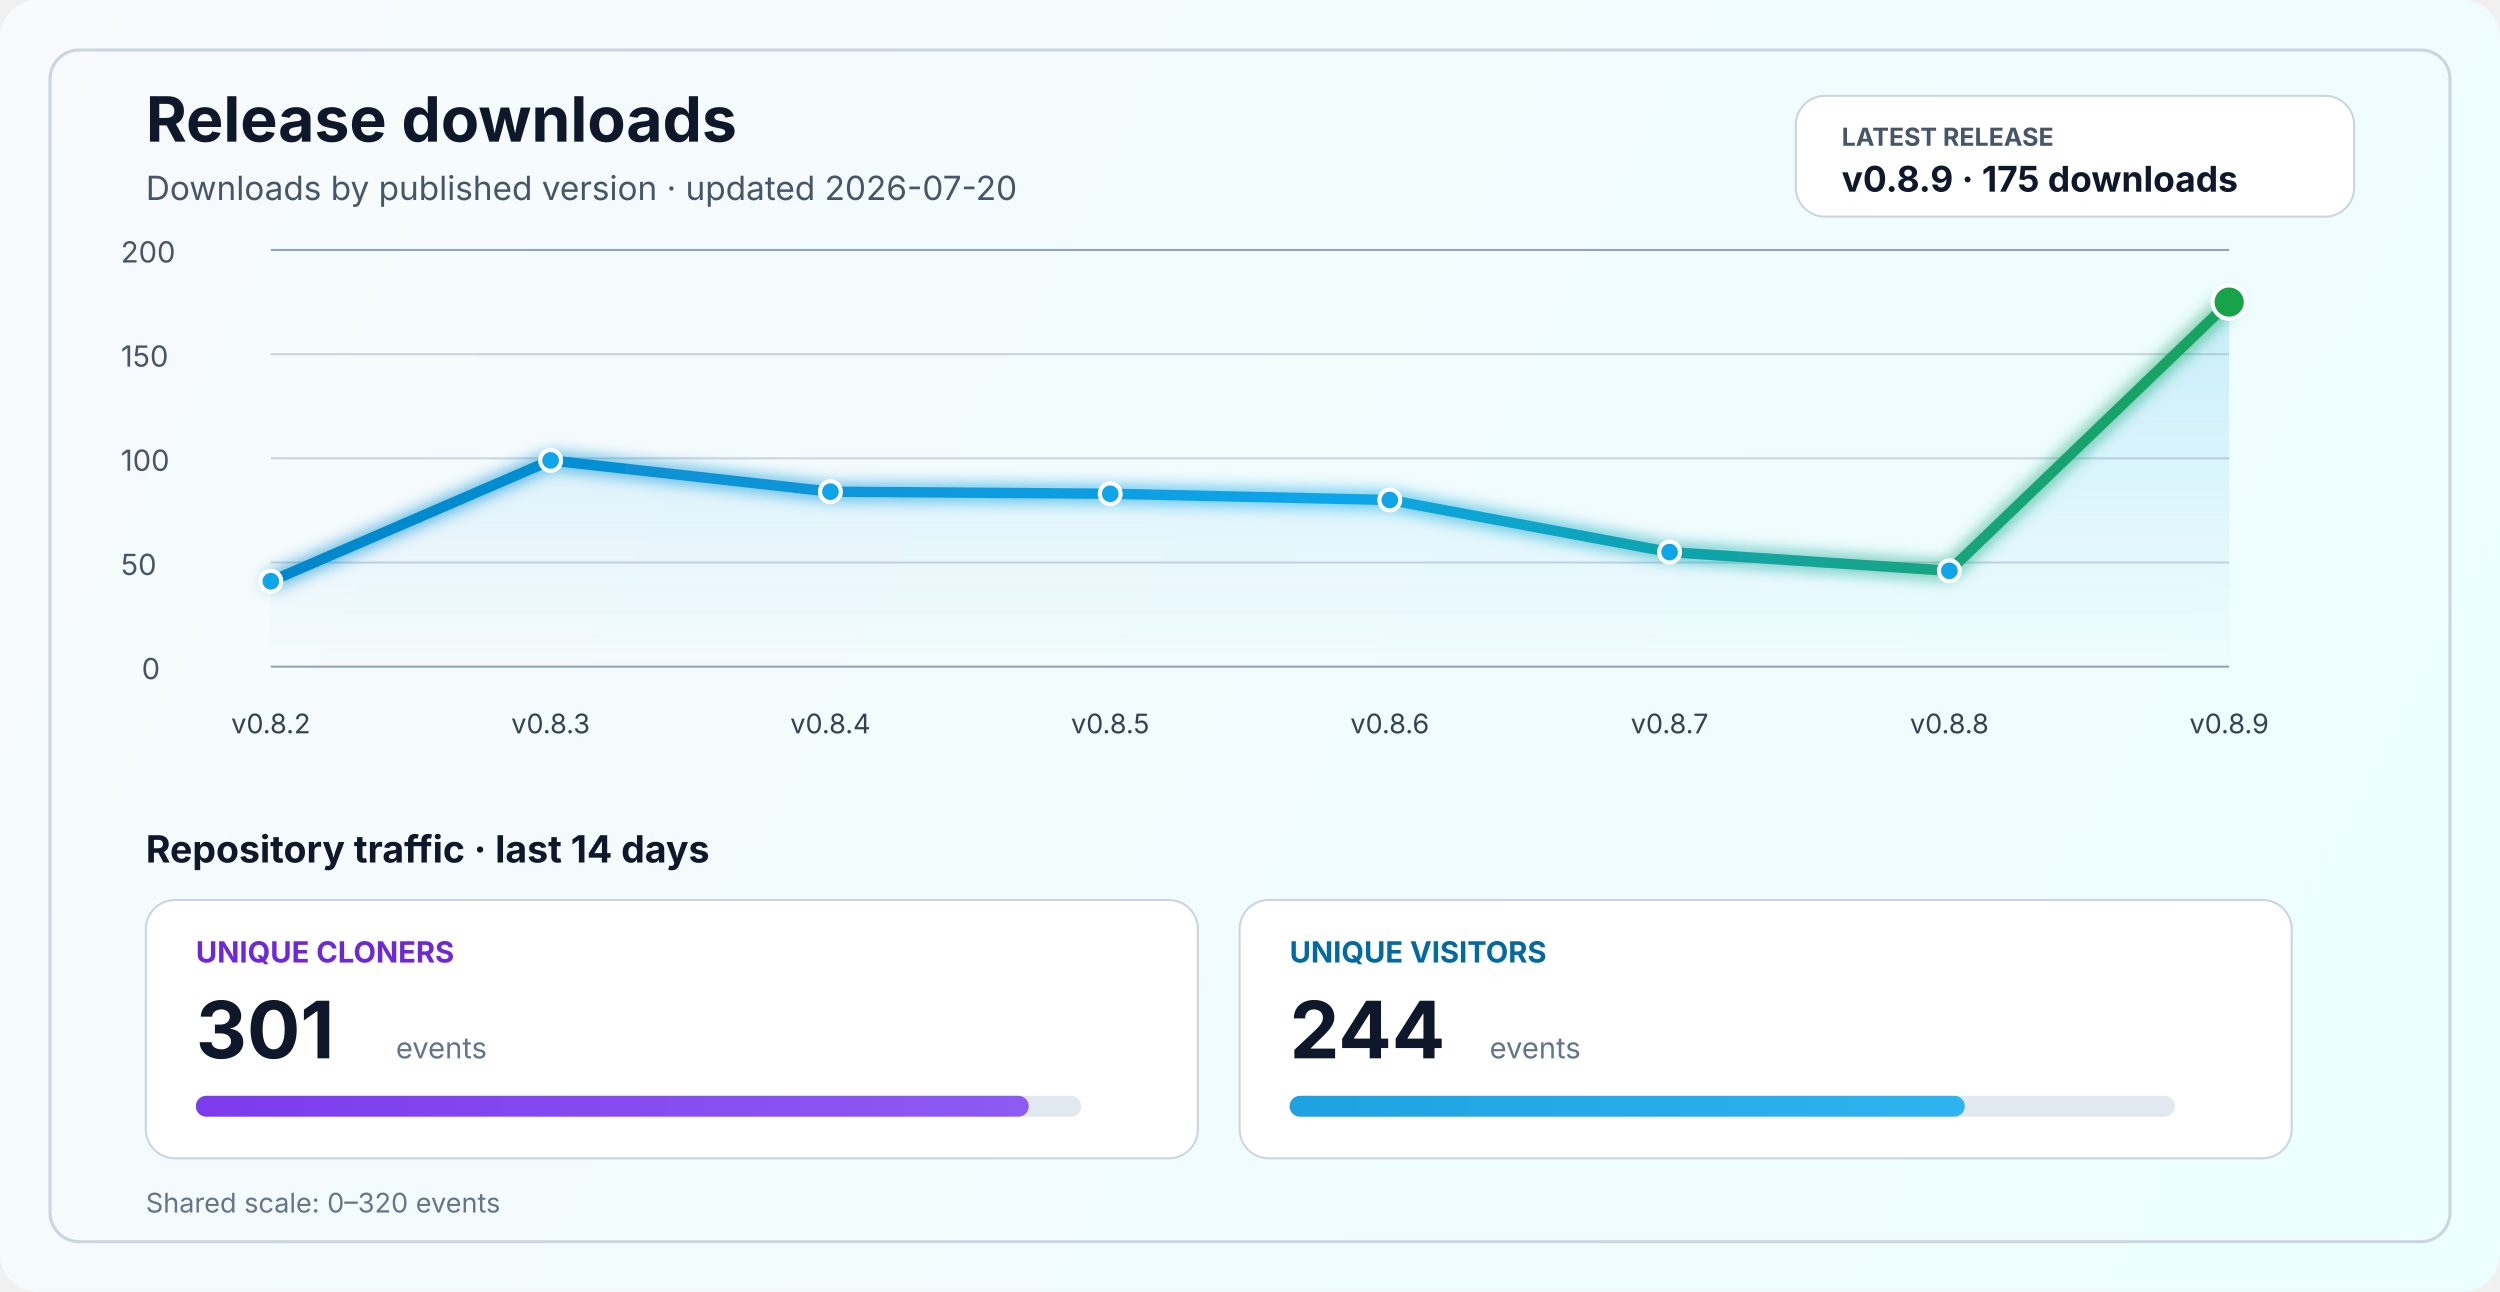
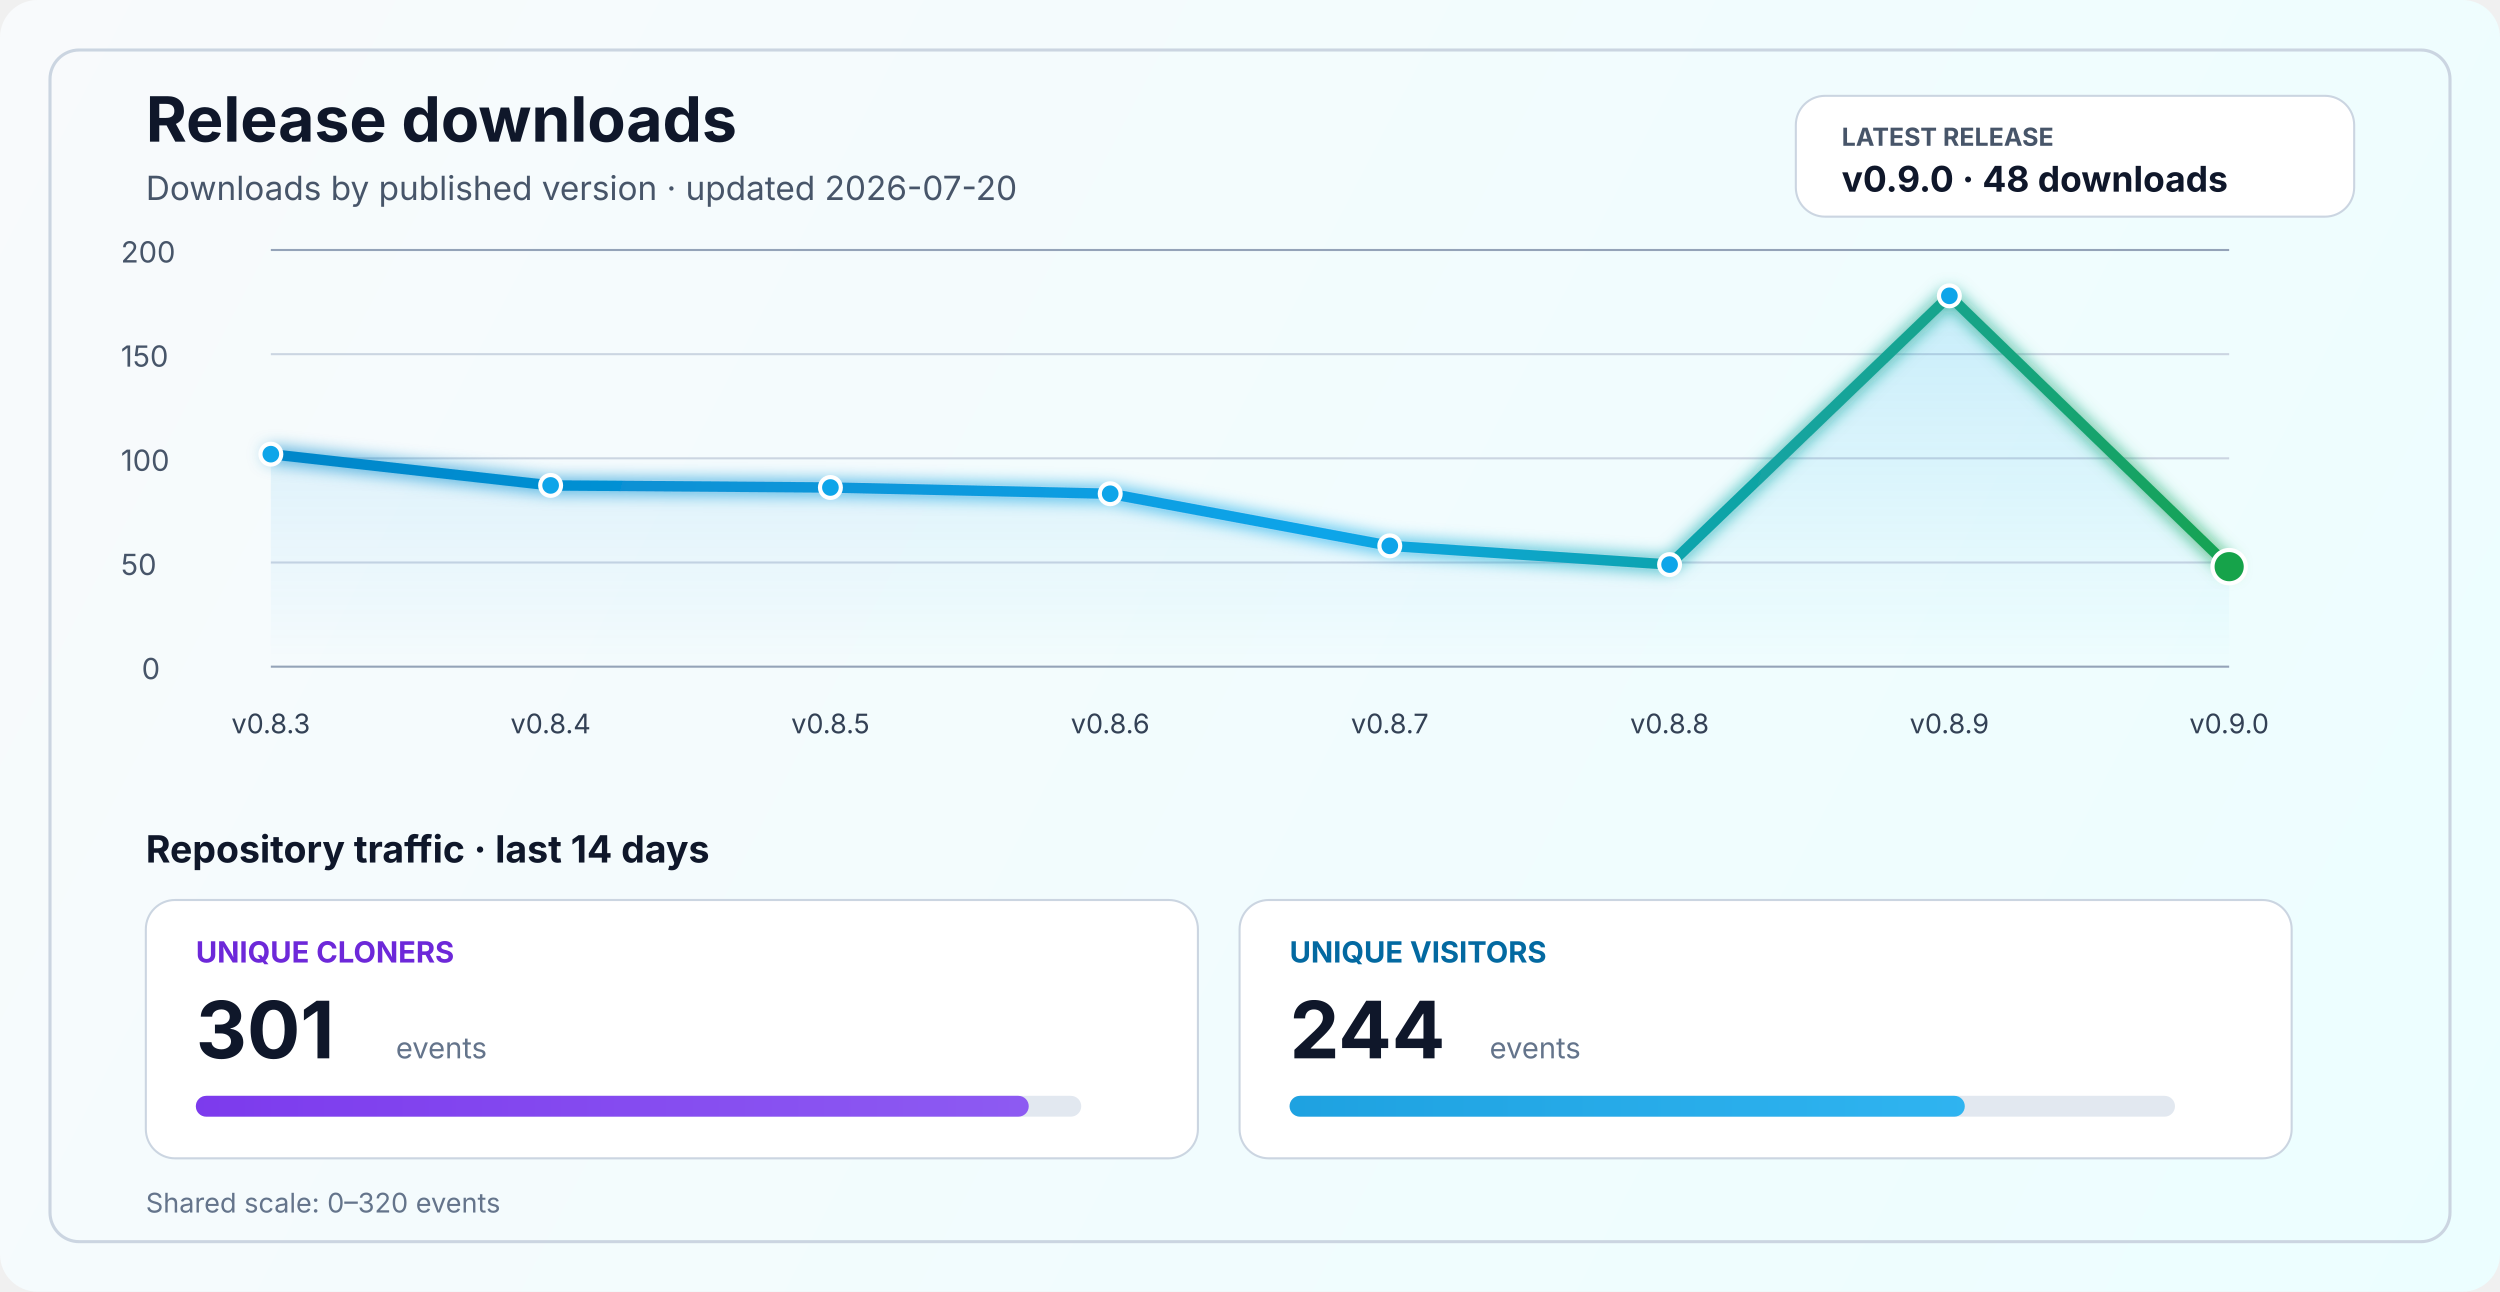
<svg xmlns="http://www.w3.org/2000/svg" width="1200" height="620" viewBox="0 0 1200 620" fill="none" role="img" aria-labelledby="title desc">
  <defs>
    <linearGradient id="bg" x1="0" y1="0" x2="1200" y2="620" gradientUnits="userSpaceOnUse">
      <stop stop-color="#F8FAFC" />
      <stop offset="1" stop-color="#ECFEFF" />
    </linearGradient>
    <linearGradient id="line" x1="130" y1="86" x2="1070" y2="340" gradientUnits="userSpaceOnUse">
      <stop stop-color="#0284C7" />
      <stop offset="0.55" stop-color="#0EA5E9" />
      <stop offset="1" stop-color="#16A34A" />
    </linearGradient>
    <linearGradient id="area" x1="0" y1="120" x2="0" y2="320" gradientUnits="userSpaceOnUse">
      <stop stop-color="#0EA5E9" stop-opacity="0.20" />
      <stop offset="1" stop-color="#0EA5E9" stop-opacity="0" />
    </linearGradient>
    <linearGradient id="cloneFill" x1="86" y1="450" x2="1110" y2="450" gradientUnits="userSpaceOnUse">
      <stop stop-color="#7C3AED" />
      <stop offset="1" stop-color="#A78BFA" />
    </linearGradient>
    <linearGradient id="viewFill" x1="86" y1="482" x2="1110" y2="482" gradientUnits="userSpaceOnUse">
      <stop stop-color="#0284C7" />
      <stop offset="1" stop-color="#38BDF8" />
    </linearGradient>
    <filter id="glow" x="-50%" y="-50%" width="200%" height="200%">
      <feGaussianBlur stdDeviation="4" result="blur" />
      <feMerge>
        <feMergeNode in="blur" />
        <feMergeNode in="SourceGraphic" />
      </feMerge>
    </filter>
  </defs>
  <rect width="1200" height="620" rx="18" fill="url(#bg)" />
  <rect x="24" y="24" width="1152" height="572" rx="14" stroke="#CBD5E1" stroke-width="1.5" />
  <text x="70" y="68" fill="#0F172A" font-size="30" font-family="SF Pro Display, -apple-system, BlinkMacSystemFont, Segoe UI, sans-serif" font-weight="700">Release downloads</text>
  <text x="70" y="96" fill="#475569" font-size="16" font-family="SF Pro Text, -apple-system, BlinkMacSystemFont, Segoe UI, sans-serif">Downloads by published version · updated 2026-07-20</text>
  <rect x="862" y="46" width="268" height="58" rx="14" fill="#FFFFFF" stroke="#CBD5E1" stroke-width="1" />
  <text x="884" y="70" fill="#475569" font-size="12" font-family="SF Pro Text, -apple-system, BlinkMacSystemFont, Segoe UI, sans-serif" font-weight="700">LATEST RELEASE</text>
-   <text x="884" y="92" fill="#0F172A" font-size="17" font-family="SF Pro Text, -apple-system, BlinkMacSystemFont, Segoe UI, sans-serif" font-weight="700">v0.8.9 · 175 downloads</text>
+   <text x="884" y="92" fill="#0F172A" font-size="17" font-family="SF Pro Text, -apple-system, BlinkMacSystemFont, Segoe UI, sans-serif" font-weight="700">v0.9.0 · 48 downloads</text>
  <line x1="130" y1="320.0" x2="1070" y2="320.0" stroke="#94A3B8" stroke-width="1" />
  <line x1="130" y1="270.0" x2="1070" y2="270.0" stroke="#CBD5E1" stroke-width="1" />
  <line x1="130" y1="220.0" x2="1070" y2="220.0" stroke="#CBD5E1" stroke-width="1" />
  <line x1="130" y1="170.0" x2="1070" y2="170.0" stroke="#CBD5E1" stroke-width="1" />
  <line x1="130" y1="120.0" x2="1070" y2="120.0" stroke="#94A3B8" stroke-width="1" />
  <text x="68" y="326.0" fill="#475569" font-size="14" font-family="SF Pro Text, -apple-system, BlinkMacSystemFont, Segoe UI, sans-serif">0</text>
  <text x="58" y="276.0" fill="#475569" font-size="14" font-family="SF Pro Text, -apple-system, BlinkMacSystemFont, Segoe UI, sans-serif">50</text>
  <text x="58" y="226.0" fill="#475569" font-size="14" font-family="SF Pro Text, -apple-system, BlinkMacSystemFont, Segoe UI, sans-serif">100</text>
  <text x="58" y="176.0" fill="#475569" font-size="14" font-family="SF Pro Text, -apple-system, BlinkMacSystemFont, Segoe UI, sans-serif">150</text>
  <text x="58" y="126.0" fill="#475569" font-size="14" font-family="SF Pro Text, -apple-system, BlinkMacSystemFont, Segoe UI, sans-serif">200</text>
-   <path d="M 130.0 279.0 L 264.3 221.0 L 398.6 236.0 L 532.9 237.0 L 667.1 240.0 L 801.4 265.0 L 935.7 274.0 L 1070.0 145.0 L 1070 320 L 130 320 Z" fill="url(#area)" />
-   <polyline points="130.0,279.0 264.3,221.0 398.6,236.0 532.9,237.0 667.1,240.0 801.4,265.0 935.7,274.0 1070.0,145.0" fill="none" stroke="url(#line)" stroke-width="5" stroke-linecap="round" stroke-linejoin="round" filter="url(#glow)" />
-   <circle cx="130.0" cy="279.0" r="5" fill="#0EA5E9" stroke="#FFFFFF" stroke-width="2" />
-   <circle cx="264.3" cy="221.0" r="5" fill="#0EA5E9" stroke="#FFFFFF" stroke-width="2" />
-   <circle cx="398.6" cy="236.0" r="5" fill="#0EA5E9" stroke="#FFFFFF" stroke-width="2" />
+   <path d="M 130.0 218.0 L 264.3 233.0 L 398.6 234.0 L 532.9 237.0 L 667.1 262.0 L 801.4 271.0 L 935.7 142.0 L 1070.0 272.0 L 1070 320 L 130 320 Z" fill="url(#area)" />
+   <polyline points="130.0,218.0 264.3,233.0 398.6,234.0 532.9,237.0 667.1,262.0 801.4,271.0 935.7,142.0 1070.0,272.0" fill="none" stroke="url(#line)" stroke-width="5" stroke-linecap="round" stroke-linejoin="round" filter="url(#glow)" />
+   <circle cx="130.0" cy="218.0" r="5" fill="#0EA5E9" stroke="#FFFFFF" stroke-width="2" />
+   <circle cx="264.3" cy="233.0" r="5" fill="#0EA5E9" stroke="#FFFFFF" stroke-width="2" />
+   <circle cx="398.6" cy="234.0" r="5" fill="#0EA5E9" stroke="#FFFFFF" stroke-width="2" />
  <circle cx="532.9" cy="237.0" r="5" fill="#0EA5E9" stroke="#FFFFFF" stroke-width="2" />
-   <circle cx="667.1" cy="240.0" r="5" fill="#0EA5E9" stroke="#FFFFFF" stroke-width="2" />
-   <circle cx="801.4" cy="265.0" r="5" fill="#0EA5E9" stroke="#FFFFFF" stroke-width="2" />
-   <circle cx="935.7" cy="274.0" r="5" fill="#0EA5E9" stroke="#FFFFFF" stroke-width="2" />
-   <circle cx="1070.0" cy="145.0" r="8" fill="#16A34A" stroke="#FFFFFF" stroke-width="2" />
-   <text x="130.0" y="352" text-anchor="middle" fill="#334155" font-size="13" font-family="SF Pro Text, -apple-system, BlinkMacSystemFont, Segoe UI, sans-serif">v0.8.2</text>
-   <text x="264.3" y="352" text-anchor="middle" fill="#334155" font-size="13" font-family="SF Pro Text, -apple-system, BlinkMacSystemFont, Segoe UI, sans-serif">v0.8.3</text>
-   <text x="398.6" y="352" text-anchor="middle" fill="#334155" font-size="13" font-family="SF Pro Text, -apple-system, BlinkMacSystemFont, Segoe UI, sans-serif">v0.8.4</text>
-   <text x="532.9" y="352" text-anchor="middle" fill="#334155" font-size="13" font-family="SF Pro Text, -apple-system, BlinkMacSystemFont, Segoe UI, sans-serif">v0.8.5</text>
-   <text x="667.1" y="352" text-anchor="middle" fill="#334155" font-size="13" font-family="SF Pro Text, -apple-system, BlinkMacSystemFont, Segoe UI, sans-serif">v0.8.6</text>
-   <text x="801.4" y="352" text-anchor="middle" fill="#334155" font-size="13" font-family="SF Pro Text, -apple-system, BlinkMacSystemFont, Segoe UI, sans-serif">v0.8.7</text>
-   <text x="935.7" y="352" text-anchor="middle" fill="#334155" font-size="13" font-family="SF Pro Text, -apple-system, BlinkMacSystemFont, Segoe UI, sans-serif">v0.8.8</text>
-   <text x="1070.0" y="352" text-anchor="middle" fill="#334155" font-size="13" font-family="SF Pro Text, -apple-system, BlinkMacSystemFont, Segoe UI, sans-serif">v0.8.9</text>
+   <circle cx="667.1" cy="262.0" r="5" fill="#0EA5E9" stroke="#FFFFFF" stroke-width="2" />
+   <circle cx="801.4" cy="271.0" r="5" fill="#0EA5E9" stroke="#FFFFFF" stroke-width="2" />
+   <circle cx="935.7" cy="142.0" r="5" fill="#0EA5E9" stroke="#FFFFFF" stroke-width="2" />
+   <circle cx="1070.0" cy="272.0" r="8" fill="#16A34A" stroke="#FFFFFF" stroke-width="2" />
+   <text x="130.0" y="352" text-anchor="middle" fill="#334155" font-size="13" font-family="SF Pro Text, -apple-system, BlinkMacSystemFont, Segoe UI, sans-serif">v0.8.3</text>
+   <text x="264.3" y="352" text-anchor="middle" fill="#334155" font-size="13" font-family="SF Pro Text, -apple-system, BlinkMacSystemFont, Segoe UI, sans-serif">v0.8.4</text>
+   <text x="398.6" y="352" text-anchor="middle" fill="#334155" font-size="13" font-family="SF Pro Text, -apple-system, BlinkMacSystemFont, Segoe UI, sans-serif">v0.8.5</text>
+   <text x="532.9" y="352" text-anchor="middle" fill="#334155" font-size="13" font-family="SF Pro Text, -apple-system, BlinkMacSystemFont, Segoe UI, sans-serif">v0.8.6</text>
+   <text x="667.1" y="352" text-anchor="middle" fill="#334155" font-size="13" font-family="SF Pro Text, -apple-system, BlinkMacSystemFont, Segoe UI, sans-serif">v0.8.7</text>
+   <text x="801.4" y="352" text-anchor="middle" fill="#334155" font-size="13" font-family="SF Pro Text, -apple-system, BlinkMacSystemFont, Segoe UI, sans-serif">v0.8.8</text>
+   <text x="935.7" y="352" text-anchor="middle" fill="#334155" font-size="13" font-family="SF Pro Text, -apple-system, BlinkMacSystemFont, Segoe UI, sans-serif">v0.8.9</text>
+   <text x="1070.0" y="352" text-anchor="middle" fill="#334155" font-size="13" font-family="SF Pro Text, -apple-system, BlinkMacSystemFont, Segoe UI, sans-serif">v0.9.0</text>
  <text x="70" y="414" fill="#0F172A" font-size="18" font-family="SF Pro Text, -apple-system, BlinkMacSystemFont, Segoe UI, sans-serif" font-weight="700">Repository traffic · last 14 days</text>
  <rect x="70" y="432" width="505" height="124" rx="14" fill="#FFFFFF" stroke="#CBD5E1" stroke-width="1" />
  <text x="94" y="462" fill="#6D28D9" font-size="14" font-family="SF Pro Text, -apple-system, BlinkMacSystemFont, Segoe UI, sans-serif" font-weight="700">UNIQUE CLONERS</text>
  <text x="94" y="508" fill="#0F172A" font-size="38" font-family="SF Pro Display, -apple-system, BlinkMacSystemFont, Segoe UI, sans-serif" font-weight="700">301</text>
  <text x="190" y="508" fill="#64748B" font-size="14" font-family="SF Pro Text, -apple-system, BlinkMacSystemFont, Segoe UI, sans-serif">events</text>
  <rect x="94" y="526" width="425" height="10" rx="5" fill="#E2E8F0" />
  <rect x="94" y="526" width="399.8" height="10" rx="5" fill="url(#cloneFill)" />
  <rect x="595" y="432" width="505" height="124" rx="14" fill="#FFFFFF" stroke="#CBD5E1" stroke-width="1" />
  <text x="619" y="462" fill="#0369A1" font-size="14" font-family="SF Pro Text, -apple-system, BlinkMacSystemFont, Segoe UI, sans-serif" font-weight="700">UNIQUE VISITORS</text>
  <text x="619" y="508" fill="#0F172A" font-size="38" font-family="SF Pro Display, -apple-system, BlinkMacSystemFont, Segoe UI, sans-serif" font-weight="700">244</text>
  <text x="715" y="508" fill="#64748B" font-size="14" font-family="SF Pro Text, -apple-system, BlinkMacSystemFont, Segoe UI, sans-serif">events</text>
  <rect x="619" y="526" width="425" height="10" rx="5" fill="#E2E8F0" />
  <rect x="619" y="526" width="324.1" height="10" rx="5" fill="url(#viewFill)" />
  <text x="70" y="582" fill="#64748B" font-size="13" font-family="SF Pro Text, -apple-system, BlinkMacSystemFont, Segoe UI, sans-serif">Shared scale: 0–320 events</text>
</svg>
